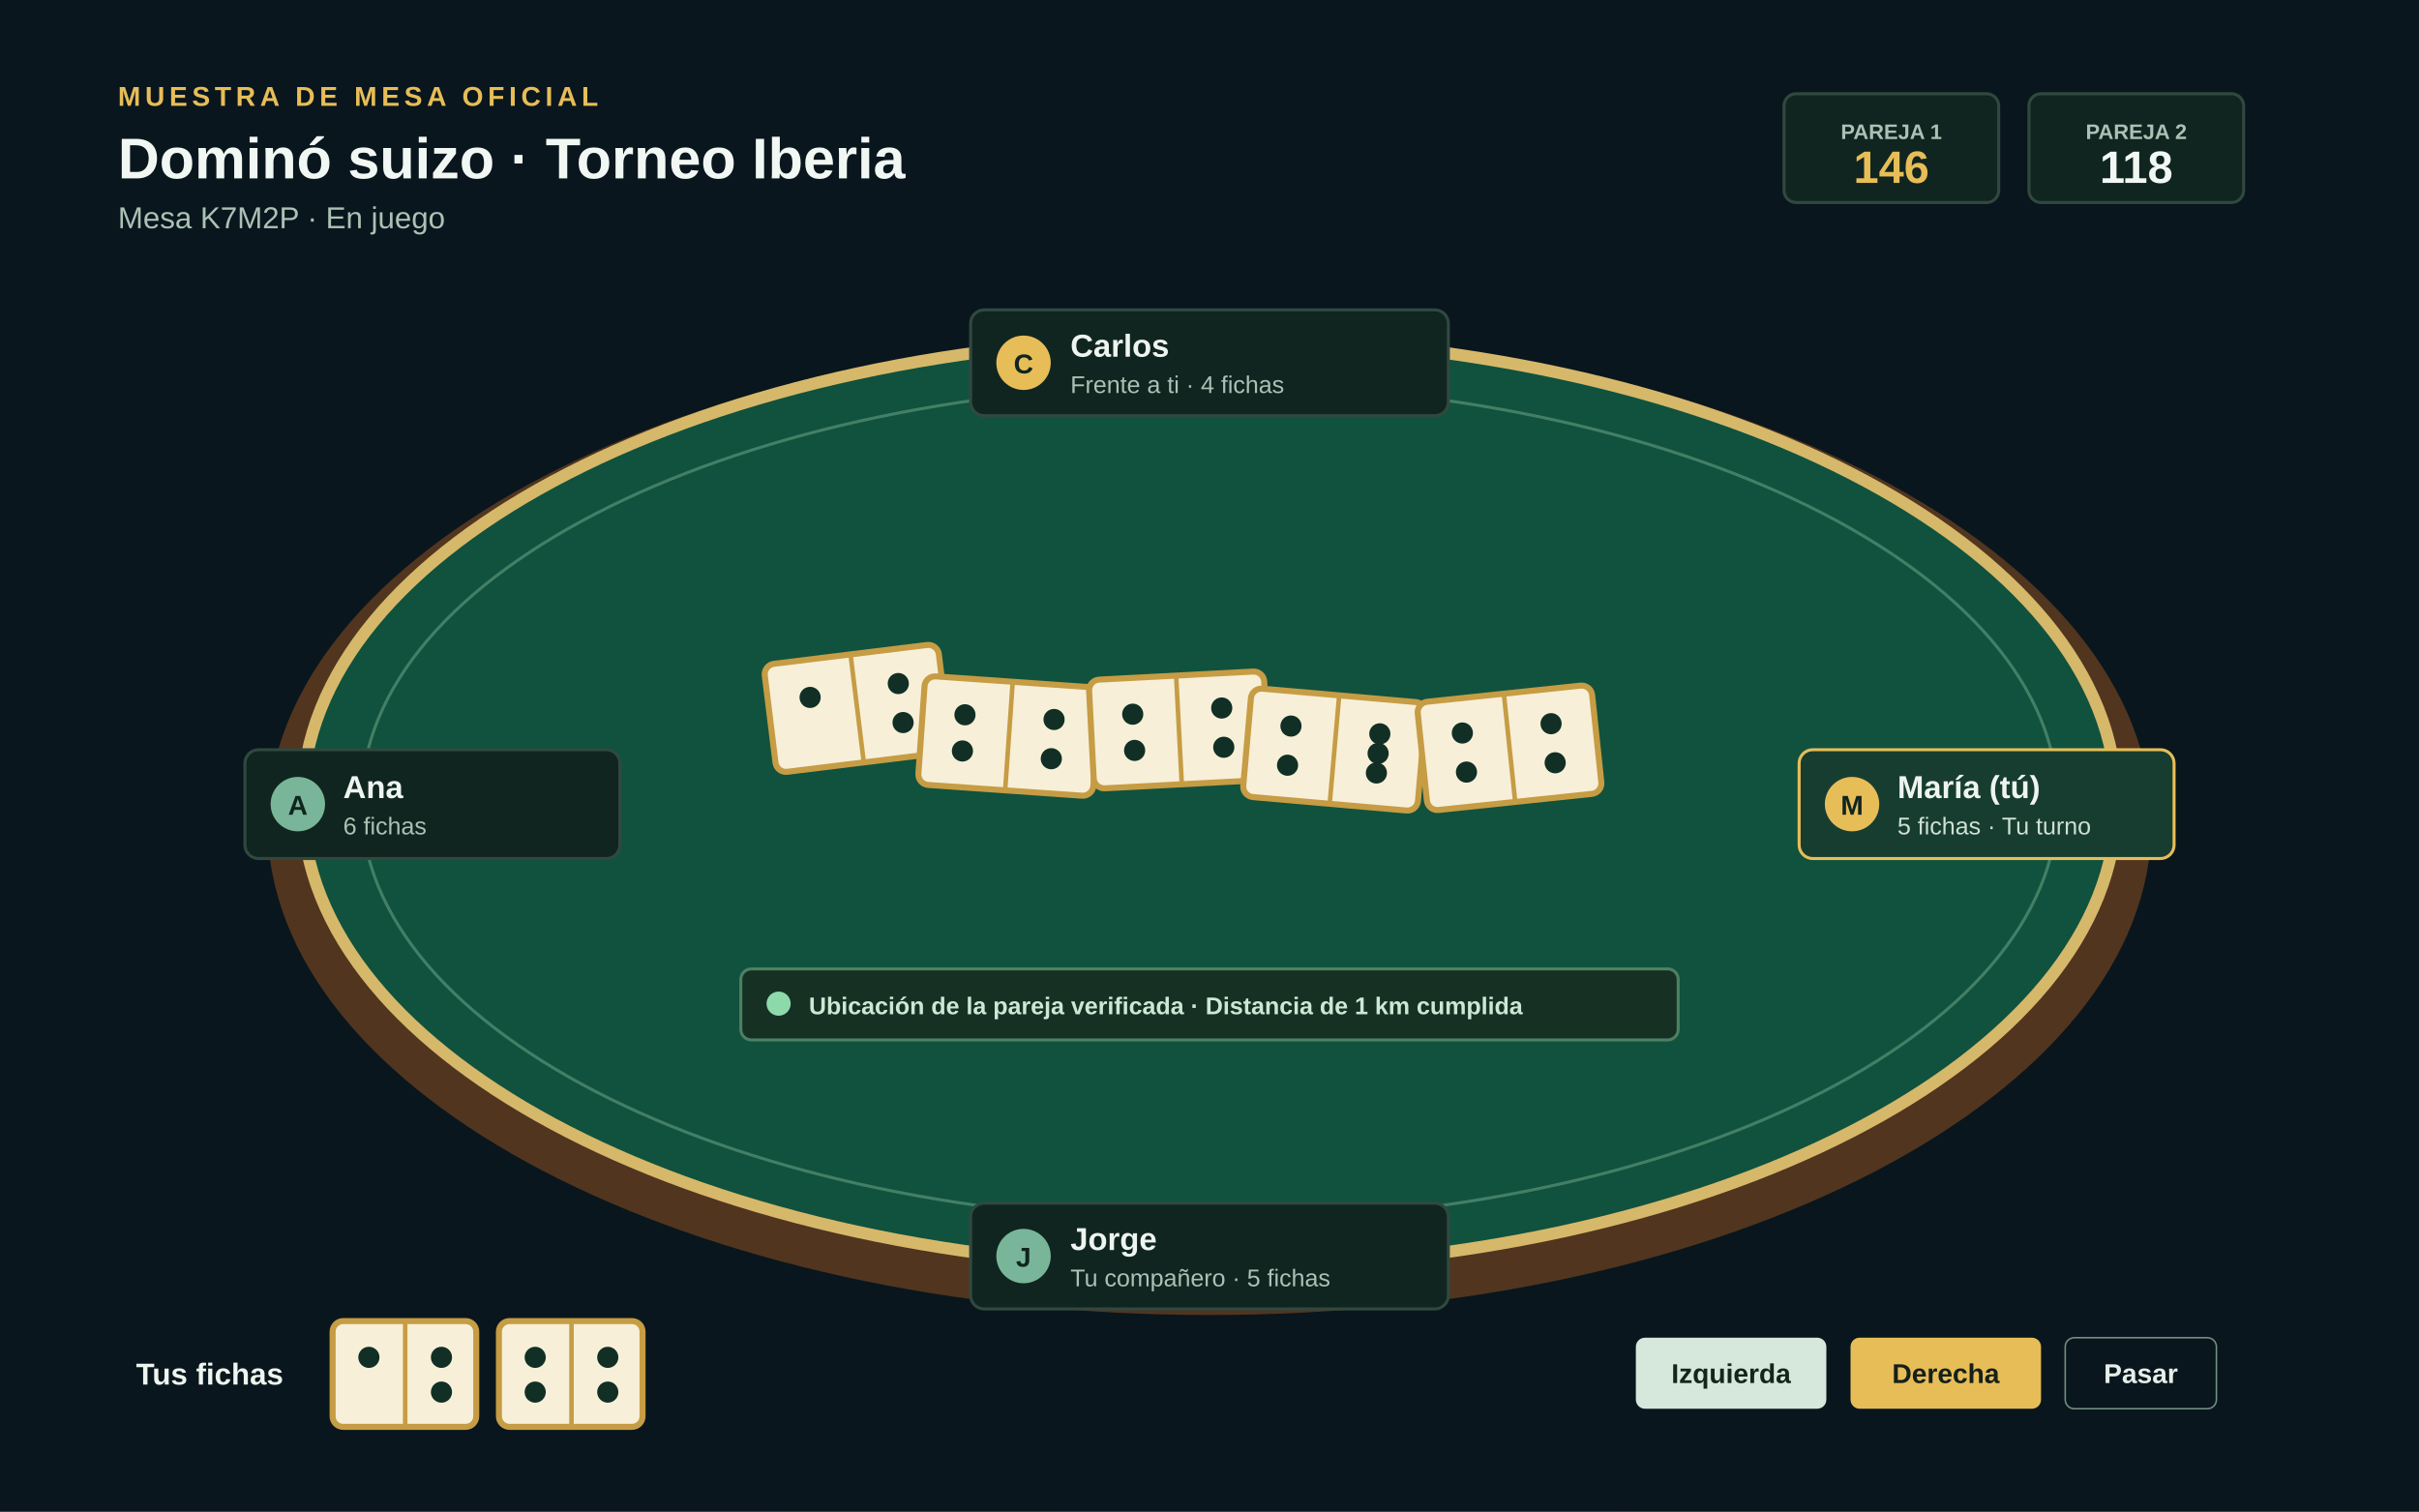
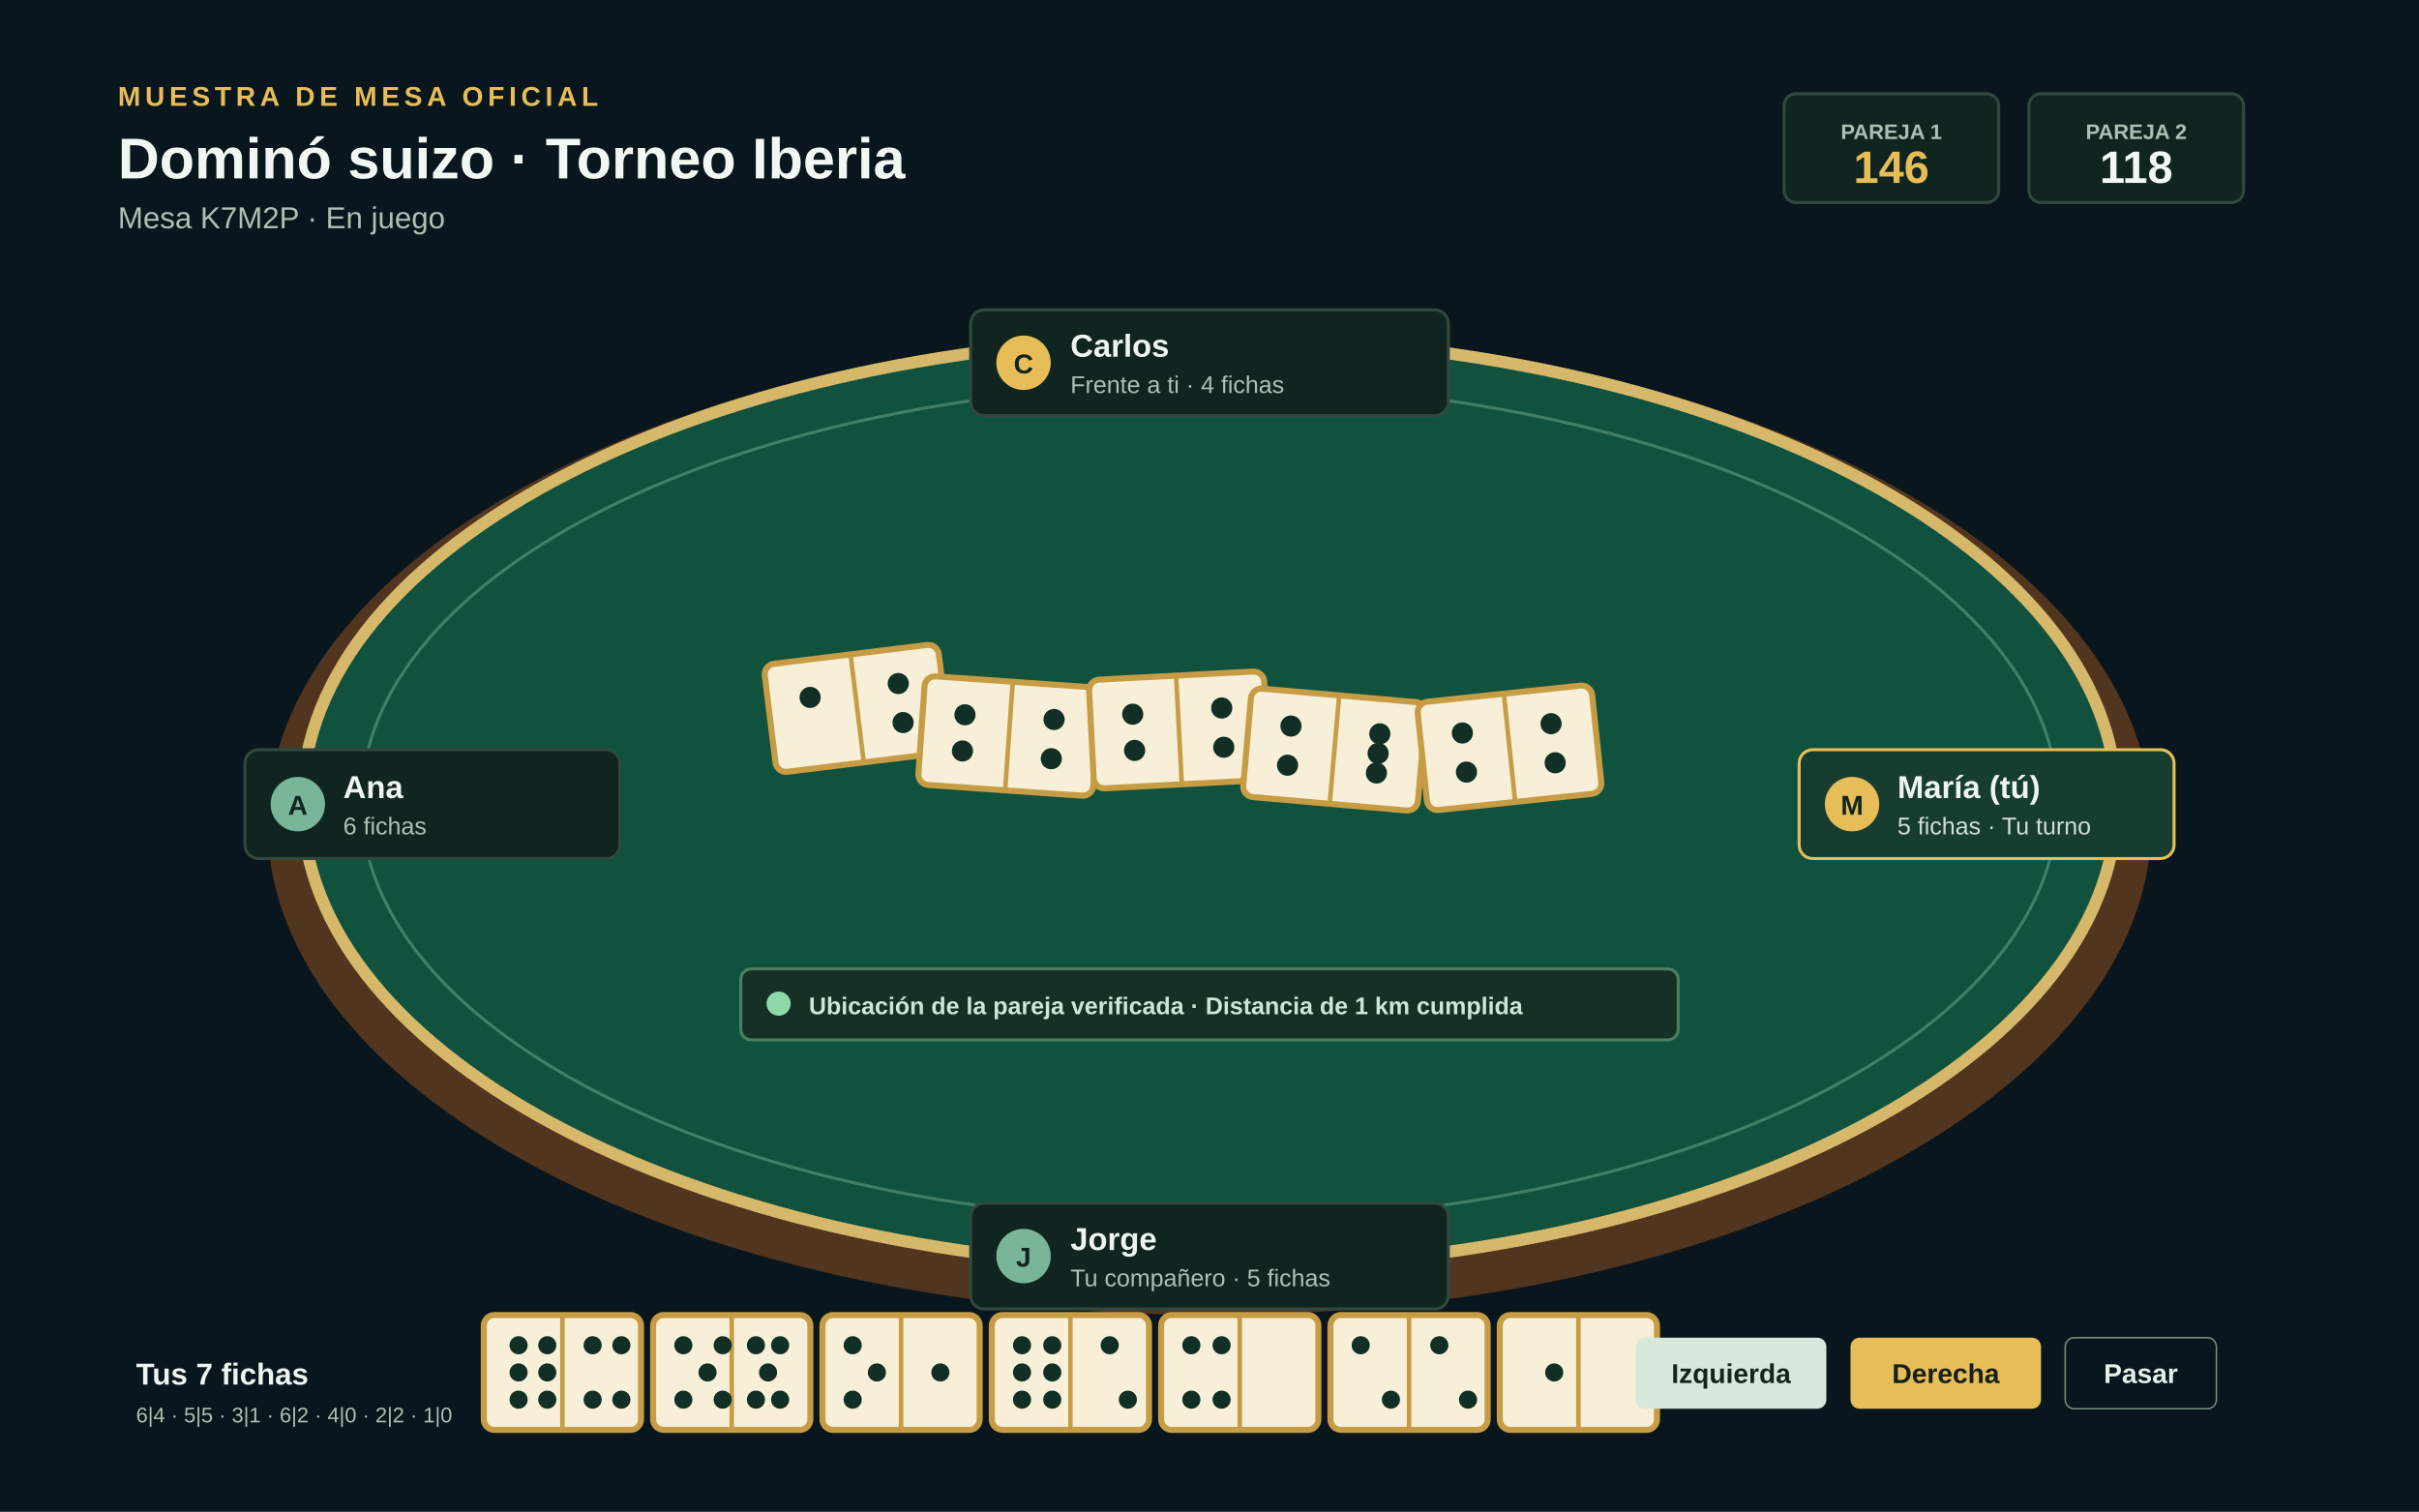
<svg xmlns="http://www.w3.org/2000/svg" width="1600" height="1000" viewBox="0 0 1600 1000" role="img" aria-labelledby="title description">
  <defs>
    <linearGradient id="bg" x1="0" y1="0" x2="1" y2="1">
      <stop stop-color="#09161d" />
      <stop offset="1" stop-color="#12382d" />
    </linearGradient>
    <filter id="shadow" x="-20%" y="-20%" width="140%" height="140%">
      <feDropShadow dx="0" dy="15" stdDeviation="16" flood-color="#020b08" flood-opacity=".55" />
    </filter>
  </defs>
  <rect width="1600" height="1000" fill="url(#bg)" />
  <path d="M0 800C330 670 500 980 810 810C1050 680 1280 800 1600 650V1000H0Z" fill="#06100d" fill-opacity=".5" />
  <g font-family="Arial, sans-serif">
    <text x="78" y="70" fill="#e7bd58" font-size="18" font-weight="700" letter-spacing="3">MUESTRA DE MESA OFICIAL</text>
    <text x="78" y="118" fill="#f1f7f3" font-size="38" font-weight="700">Dominó suizo · Torneo Iberia</text>
    <text x="78" y="151" fill="#acc1b5" font-size="20">Mesa K7M2P · En juego</text>
    <g transform="translate(1180 62)">
      <rect width="142" height="72" rx="8" fill="#10251f" stroke="#31483f" stroke-width="2" />
      <text x="71" y="30" text-anchor="middle" fill="#acc1b5" font-size="14" font-weight="700">PAREJA 1</text>
      <text x="71" y="59" text-anchor="middle" fill="#e7bd58" font-size="30" font-weight="700">146</text>
    </g>
    <g transform="translate(1342 62)">
      <rect width="142" height="72" rx="8" fill="#10251f" stroke="#31483f" stroke-width="2" />
      <text x="71" y="30" text-anchor="middle" fill="#acc1b5" font-size="14" font-weight="700">PAREJA 2</text>
      <text x="71" y="59" text-anchor="middle" fill="#f1f7f3" font-size="30" font-weight="700">118</text>
    </g>
    <g filter="url(#shadow)">
      <rect x="96" y="230" width="680" height="128" rx="9" fill="#10251f" stroke="#31483f" stroke-width="2" />
      <text x="132" y="277" fill="#acc1b5" font-size="19">PAREJA 1 · TU PAREJA</text>
      <text x="132" y="335" fill="#e7bd58" font-size="56" font-weight="700">146</text>
      <text x="255" y="335" fill="#acc1b5" font-size="25">/ 200</text>
      <rect x="824" y="230" width="680" height="128" rx="9" fill="#10251f" stroke="#31483f" stroke-width="2" />
      <text x="860" y="277" fill="#acc1b5" font-size="19">PAREJA 2</text>
      <text x="860" y="335" fill="#eef4ef" font-size="56" font-weight="700">118</text>
      <text x="983" y="335" fill="#acc1b5" font-size="25">/ 200</text>
    </g>
    <rect x="96" y="388" width="1408" height="58" rx="7" fill="#163024" stroke="#4d8062" stroke-width="2" />
    <circle cx="128" cy="417" r="11" fill="#8dd9aa" />
    <text x="154" y="425" fill="#cce8d5" font-size="20" font-weight="700">Ubicación de la pareja verificada · Distancia mínima de 1 km cumplida</text>
    <g font-size="20">
      <rect x="96" y="477" width="300" height="78" rx="7" fill="#173d30" stroke="#e7bd58" stroke-width="2" />
      <text x="120" y="511" fill="#eef4ef" font-weight="700">María (tú)</text>
      <text x="120" y="541" fill="#acc1b5">5 fichas</text>
      <rect x="430" y="477" width="300" height="78" rx="7" fill="#10251f" stroke="#31483f" stroke-width="2" />
      <text x="454" y="511" fill="#eef4ef" font-weight="700">Carlos</text>
      <text x="454" y="541" fill="#acc1b5">4 fichas</text>
      <rect x="764" y="477" width="300" height="78" rx="7" fill="#10251f" stroke="#31483f" stroke-width="2" />
      <text x="788" y="511" fill="#eef4ef" font-weight="700">Ana</text>
      <text x="788" y="541" fill="#acc1b5">6 fichas</text>
      <rect x="1098" y="477" width="406" height="78" rx="7" fill="#10251f" stroke="#31483f" stroke-width="2" />
      <text x="1122" y="511" fill="#eef4ef" font-weight="700">Jorge</text>
      <text x="1122" y="541" fill="#acc1b5">5 fichas</text>
    </g>
    <rect x="96" y="584" width="1408" height="222" rx="10" fill="#123c2e" stroke="#4d8062" stroke-width="2" />
    <text x="800" y="636" text-anchor="middle" fill="#cfe0d4" font-size="18" font-weight="700" letter-spacing="3">MESA DE JUEGO</text>
    <g transform="translate(520 666)" fill="#f7f0dc" stroke="#d6b86a" stroke-width="4">
      <g transform="rotate(-8 0 0)">
        <rect width="105" height="83" rx="7" />
        <path d="M52 0V83" />
        <circle cx="26" cy="28" r="8" fill="#153b30" />
        <circle cx="78" cy="28" r="8" fill="#153b30" />
        <circle cx="78" cy="55" r="8" fill="#153b30" />
      </g>
      <g transform="translate(99 0) rotate(5 0 0)">
        <rect width="105" height="83" rx="7" />
        <path d="M52 0V83" />
        <circle cx="26" cy="28" r="8" fill="#153b30" />
        <circle cx="26" cy="55" r="8" fill="#153b30" />
        <circle cx="78" cy="28" r="8" fill="#153b30" />
        <circle cx="78" cy="55" r="8" fill="#153b30" />
      </g>
      <g transform="translate(202 0) rotate(-4 0 0)">
        <rect width="105" height="83" rx="7" />
        <path d="M52 0V83" />
        <circle cx="26" cy="28" r="8" fill="#153b30" />
        <circle cx="26" cy="55" r="8" fill="#153b30" />
        <circle cx="78" cy="28" r="8" fill="#153b30" />
        <circle cx="78" cy="55" r="8" fill="#153b30" />
      </g>
      <g transform="translate(305 0) rotate(7 0 0)">
        <rect width="105" height="83" rx="7" />
        <path d="M52 0V83" />
        <circle cx="26" cy="28" r="8" fill="#153b30" />
        <circle cx="78" cy="28" r="8" fill="#153b30" />
        <circle cx="78" cy="55" r="8" fill="#153b30" />
      </g>
    </g>
    <text x="96" y="855" fill="#eef4ef" font-size="27" font-weight="700">Tus fichas</text>
    <text x="250" y="855" fill="#acc1b5" font-size="19">Selecciona una ficha y elige el extremo</text>
    <g transform="translate(96 878)" fill="#f7f0dc" stroke="#d6b86a" stroke-width="3">
      <g>
        <rect width="82" height="92" rx="7" />
        <path d="M0 46H82" />
        <circle cx="41" cy="23" r="7" fill="#153b30" />
        <circle cx="22" cy="69" r="7" fill="#153b30" />
        <circle cx="60" cy="69" r="7" fill="#153b30" />
      </g>
      <g transform="translate(99 0)">
        <rect width="82" height="92" rx="7" />
        <path d="M0 46H82" />
        <circle cx="22" cy="23" r="7" fill="#153b30" />
        <circle cx="60" cy="23" r="7" fill="#153b30" />
        <circle cx="22" cy="69" r="7" fill="#153b30" />
        <circle cx="60" cy="69" r="7" fill="#153b30" />
      </g>
      <g transform="translate(198 0)">
        <rect width="82" height="92" rx="7" />
        <path d="M0 46H82" />
        <circle cx="22" cy="23" r="7" fill="#153b30" />
        <circle cx="60" cy="23" r="7" fill="#153b30" />
        <circle cx="41" cy="69" r="7" fill="#153b30" />
      </g>
      <g transform="translate(297 0)">
        <rect width="82" height="92" rx="7" />
        <path d="M0 46H82" />
        <circle cx="41" cy="23" r="7" fill="#153b30" />
        <circle cx="22" cy="69" r="7" fill="#153b30" />
        <circle cx="41" cy="69" r="7" fill="#153b30" />
        <circle cx="60" cy="69" r="7" fill="#153b30" />
      </g>
    </g>
    <g font-size="19" font-weight="700">
      <rect x="1082" y="866" width="132" height="48" rx="6" fill="#d6e7dc" />
      <text x="1148" y="897" text-anchor="middle" fill="#14251b">Izquierda</text>
      <rect x="1230" y="866" width="140" height="48" rx="6" fill="#e7bd58" />
      <text x="1300" y="897" text-anchor="middle" fill="#162019">Derecha</text>
      <rect x="1386" y="866" width="118" height="48" rx="6" fill="none" stroke="#769081" />
      <text x="1445" y="897" text-anchor="middle" fill="#e5eee7">Pasar</text>
    </g>
    <g>
      <rect width="1600" height="1000" fill="#09161d" />
      <text x="78" y="70" fill="#e7bd58" font-size="18" font-weight="700" letter-spacing="3">MUESTRA DE MESA OFICIAL</text>
      <text x="78" y="118" fill="#f1f7f3" font-size="38" font-weight="700">Dominó suizo · Torneo Iberia</text>
      <text x="78" y="151" fill="#acc1b5" font-size="20">Mesa K7M2P · En juego</text>
      <g transform="translate(1180 62)">
        <rect width="142" height="72" rx="8" fill="#10251f" stroke="#31483f" stroke-width="2" />
        <text x="71" y="30" text-anchor="middle" fill="#acc1b5" font-size="14" font-weight="700">PAREJA 1</text>
        <text x="71" y="59" text-anchor="middle" fill="#e7bd58" font-size="30" font-weight="700">146</text>
      </g>
      <g transform="translate(1342 62)">
        <rect width="142" height="72" rx="8" fill="#10251f" stroke="#31483f" stroke-width="2" />
        <text x="71" y="30" text-anchor="middle" fill="#acc1b5" font-size="14" font-weight="700">PAREJA 2</text>
        <text x="71" y="59" text-anchor="middle" fill="#f1f7f3" font-size="30" font-weight="700">118</text>
      </g>
      <ellipse cx="800" cy="545" rx="623" ry="325" fill="#51351f" />
      <ellipse cx="800" cy="531" rx="600" ry="308" fill="#10523e" stroke="#d6b86a" stroke-width="8" />
      <ellipse cx="800" cy="531" rx="561" ry="277" fill="none" stroke="#76ad8e" stroke-opacity=".5" stroke-width="2" />
      <g transform="translate(642 205)">
        <rect width="316" height="70" rx="9" fill="#10251f" stroke="#31483f" stroke-width="2" />
        <circle cx="35" cy="35" r="18" fill="#e7bd58" />
        <text x="35" y="42" text-anchor="middle" fill="#10251f" font-size="18" font-weight="700">C</text>
        <text x="66" y="31" fill="#eef4ef" font-size="21" font-weight="700">Carlos</text>
        <text x="66" y="55" fill="#acc1b5" font-size="16">Frente a ti · 4 fichas</text>
      </g>
      <g transform="translate(162 496)">
        <rect width="248" height="72" rx="9" fill="#10251f" stroke="#31483f" stroke-width="2" />
        <circle cx="35" cy="36" r="18" fill="#79b699" />
        <text x="35" y="43" text-anchor="middle" fill="#10251f" font-size="18" font-weight="700">A</text>
        <text x="65" y="32" fill="#eef4ef" font-size="21" font-weight="700">Ana</text>
        <text x="65" y="56" fill="#acc1b5" font-size="16">6 fichas</text>
      </g>
      <g transform="translate(1190 496)">
        <rect width="248" height="72" rx="9" fill="#173d30" stroke="#e7bd58" stroke-width="2" />
        <circle cx="35" cy="36" r="18" fill="#e7bd58" />
        <text x="35" y="43" text-anchor="middle" fill="#10251f" font-size="18" font-weight="700">M</text>
        <text x="65" y="32" fill="#eef4ef" font-size="21" font-weight="700">María (tú)</text>
        <text x="65" y="56" fill="#cfe0d4" font-size="16">5 fichas · Tu turno</text>
      </g>
      <g transform="translate(642 796)">
        <rect width="316" height="70" rx="9" fill="#10251f" stroke="#31483f" stroke-width="2" />
        <circle cx="35" cy="35" r="18" fill="#79b699" />
        <text x="35" y="42" text-anchor="middle" fill="#10251f" font-size="18" font-weight="700">J</text>
        <text x="66" y="31" fill="#eef4ef" font-size="21" font-weight="700">Jorge</text>
        <text x="66" y="55" fill="#acc1b5" font-size="16">Tu compañero · 5 fichas</text>
      </g>
      <g transform="translate(505 440) rotate(-7)">
        <rect width="116" height="72" rx="7" fill="#f7efd8" stroke="#c69c44" stroke-width="4" />
        <path d="M58 0V72" stroke="#c69c44" stroke-width="3" />
        <circle cx="28" cy="25" r="7" fill="#112f25" />
        <circle cx="87" cy="23" r="7" fill="#112f25" />
        <circle cx="87" cy="49" r="7" fill="#112f25" />
      </g>
      <g transform="translate(612 447) rotate(4)">
        <rect width="116" height="72" rx="7" fill="#f7efd8" stroke="#c69c44" stroke-width="4" />
        <path d="M58 0V72" stroke="#c69c44" stroke-width="3" />
        <circle cx="28" cy="24" r="7" fill="#112f25" />
        <circle cx="28" cy="48" r="7" fill="#112f25" />
        <circle cx="87" cy="23" r="7" fill="#112f25" />
        <circle cx="87" cy="49" r="7" fill="#112f25" />
      </g>
      <g transform="translate(720 450) rotate(-3)">
        <rect width="116" height="72" rx="7" fill="#f7efd8" stroke="#c69c44" stroke-width="4" />
        <path d="M58 0V72" stroke="#c69c44" stroke-width="3" />
        <circle cx="28" cy="24" r="7" fill="#112f25" />
        <circle cx="28" cy="48" r="7" fill="#112f25" />
        <circle cx="87" cy="23" r="7" fill="#112f25" />
        <circle cx="87" cy="49" r="7" fill="#112f25" />
      </g>
      <g transform="translate(828 455) rotate(5)">
        <rect width="116" height="72" rx="7" fill="#f7efd8" stroke="#c69c44" stroke-width="4" />
        <path d="M58 0V72" stroke="#c69c44" stroke-width="3" />
        <circle cx="28" cy="23" r="7" fill="#112f25" />
        <circle cx="28" cy="49" r="7" fill="#112f25" />
        <circle cx="87" cy="23" r="7" fill="#112f25" />
        <circle cx="87" cy="36" r="7" fill="#112f25" />
        <circle cx="87" cy="49" r="7" fill="#112f25" />
      </g>
      <g transform="translate(937 465) rotate(-6)">
        <rect width="116" height="72" rx="7" fill="#f7efd8" stroke="#c69c44" stroke-width="4" />
        <path d="M58 0V72" stroke="#c69c44" stroke-width="3" />
        <circle cx="28" cy="23" r="7" fill="#112f25" />
        <circle cx="28" cy="49" r="7" fill="#112f25" />
        <circle cx="87" cy="23" r="7" fill="#112f25" />
        <circle cx="87" cy="49" r="7" fill="#112f25" />
      </g>
      <g transform="translate(490 641)">
        <rect width="620" height="47" rx="7" fill="#163024" stroke="#4d8062" stroke-width="2" />
        <circle cx="25" cy="23" r="8" fill="#8dd9aa" />
        <text x="45" y="30" fill="#cce8d5" font-size="16" font-weight="700">Ubicación de la pareja verificada · Distancia de 1 km cumplida</text>
      </g>
-       <text x="90" y="916" fill="#eef4ef" font-size="20" font-weight="700">Tus fichas</text>
-       <g transform="translate(220 874)">
-         <rect width="95" height="70" rx="7" fill="#f7efd8" stroke="#c69c44" stroke-width="4" />
-         <path d="M48 0V70" stroke="#c69c44" stroke-width="3" />
-         <circle cx="24" cy="24" r="7" fill="#112f25" />
-         <circle cx="72" cy="24" r="7" fill="#112f25" />
-         <circle cx="72" cy="47" r="7" fill="#112f25" />
-       </g>
-       <g transform="translate(330 874)">
-         <rect width="95" height="70" rx="7" fill="#f7efd8" stroke="#c69c44" stroke-width="4" />
-         <path d="M48 0V70" stroke="#c69c44" stroke-width="3" />
-         <circle cx="24" cy="24" r="7" fill="#112f25" />
-         <circle cx="24" cy="47" r="7" fill="#112f25" />
-         <circle cx="72" cy="24" r="7" fill="#112f25" />
-         <circle cx="72" cy="47" r="7" fill="#112f25" />
+       <text x="90" y="916" fill="#eef4ef" font-size="20" font-weight="700">Tus 7 fichas</text>
+       <text x="90" y="941" fill="#acc1b5" font-size="14">6|4 · 5|5 · 3|1 · 6|2 · 4|0 · 2|2 · 1|0</text>
+       <g transform="translate(320 870)" fill="#f7efd8" stroke="#c69c44" stroke-width="4">
+         <rect width="104" height="76" rx="7" />
+         <path d="M52 0V76" stroke="#c69c44" stroke-width="3" />
+         <g fill="#112f25" stroke="none">
+           <circle cx="23" cy="20" r="6" />
+           <circle cx="23" cy="38" r="6" />
+           <circle cx="23" cy="56" r="6" />
+           <circle cx="42" cy="20" r="6" />
+           <circle cx="42" cy="38" r="6" />
+           <circle cx="42" cy="56" r="6" />
+           <circle cx="72" cy="20" r="6" />
+           <circle cx="72" cy="56" r="6" />
+           <circle cx="91" cy="20" r="6" />
+           <circle cx="91" cy="56" r="6" />
+         </g>
+       </g>
+       <g transform="translate(432 870)" fill="#f7efd8" stroke="#c69c44" stroke-width="4">
+         <rect width="104" height="76" rx="7" />
+         <path d="M52 0V76" stroke="#c69c44" stroke-width="3" />
+         <g fill="#112f25" stroke="none">
+           <circle cx="20" cy="20" r="6" />
+           <circle cx="20" cy="56" r="6" />
+           <circle cx="36" cy="38" r="6" />
+           <circle cx="46" cy="20" r="6" />
+           <circle cx="46" cy="56" r="6" />
+           <circle cx="68" cy="20" r="6" />
+           <circle cx="68" cy="56" r="6" />
+           <circle cx="84" cy="20" r="6" />
+           <circle cx="84" cy="56" r="6" />
+           <circle cx="76" cy="38" r="6" />
+         </g>
+       </g>
+       <g transform="translate(544 870)" fill="#f7efd8" stroke="#c69c44" stroke-width="4">
+         <rect width="104" height="76" rx="7" />
+         <path d="M52 0V76" stroke="#c69c44" stroke-width="3" />
+         <g fill="#112f25" stroke="none">
+           <circle cx="20" cy="20" r="6" />
+           <circle cx="36" cy="38" r="6" />
+           <circle cx="20" cy="56" r="6" />
+           <circle cx="78" cy="38" r="6" />
+         </g>
+       </g>
+       <g transform="translate(656 870)" fill="#f7efd8" stroke="#c69c44" stroke-width="4">
+         <rect width="104" height="76" rx="7" />
+         <path d="M52 0V76" stroke="#c69c44" stroke-width="3" />
+         <g fill="#112f25" stroke="none">
+           <circle cx="20" cy="20" r="6" />
+           <circle cx="20" cy="38" r="6" />
+           <circle cx="20" cy="56" r="6" />
+           <circle cx="40" cy="20" r="6" />
+           <circle cx="40" cy="38" r="6" />
+           <circle cx="40" cy="56" r="6" />
+           <circle cx="78" cy="20" r="6" />
+           <circle cx="90" cy="56" r="6" />
+         </g>
+       </g>
+       <g transform="translate(768 870)" fill="#f7efd8" stroke="#c69c44" stroke-width="4">
+         <rect width="104" height="76" rx="7" />
+         <path d="M52 0V76" stroke="#c69c44" stroke-width="3" />
+         <g fill="#112f25" stroke="none">
+           <circle cx="20" cy="20" r="6" />
+           <circle cx="20" cy="56" r="6" />
+           <circle cx="40" cy="20" r="6" />
+           <circle cx="40" cy="56" r="6" />
+         </g>
+       </g>
+       <g transform="translate(880 870)" fill="#f7efd8" stroke="#c69c44" stroke-width="4">
+         <rect width="104" height="76" rx="7" />
+         <path d="M52 0V76" stroke="#c69c44" stroke-width="3" />
+         <g fill="#112f25" stroke="none">
+           <circle cx="20" cy="20" r="6" />
+           <circle cx="40" cy="56" r="6" />
+           <circle cx="72" cy="20" r="6" />
+           <circle cx="91" cy="56" r="6" />
+         </g>
+       </g>
+       <g transform="translate(992 870)" fill="#f7efd8" stroke="#c69c44" stroke-width="4">
+         <rect width="104" height="76" rx="7" />
+         <path d="M52 0V76" stroke="#c69c44" stroke-width="3" />
+         <g fill="#112f25" stroke="none">
+           <circle cx="36" cy="38" r="6" />
+         </g>
      </g>
      <g transform="translate(1082 885)" font-size="18" font-weight="700">
        <rect width="126" height="47" rx="6" fill="#d6e7dc" />
        <text x="63" y="30" text-anchor="middle" fill="#14251b">Izquierda</text>
        <rect x="142" width="126" height="47" rx="6" fill="#e7bd58" />
        <text x="205" y="30" text-anchor="middle" fill="#162019">Derecha</text>
        <rect x="284" width="100" height="47" rx="6" fill="none" stroke="#769081" />
        <text x="334" y="30" text-anchor="middle" fill="#e5eee7">Pasar</text>
      </g>
    </g>
  </g>
</svg>
